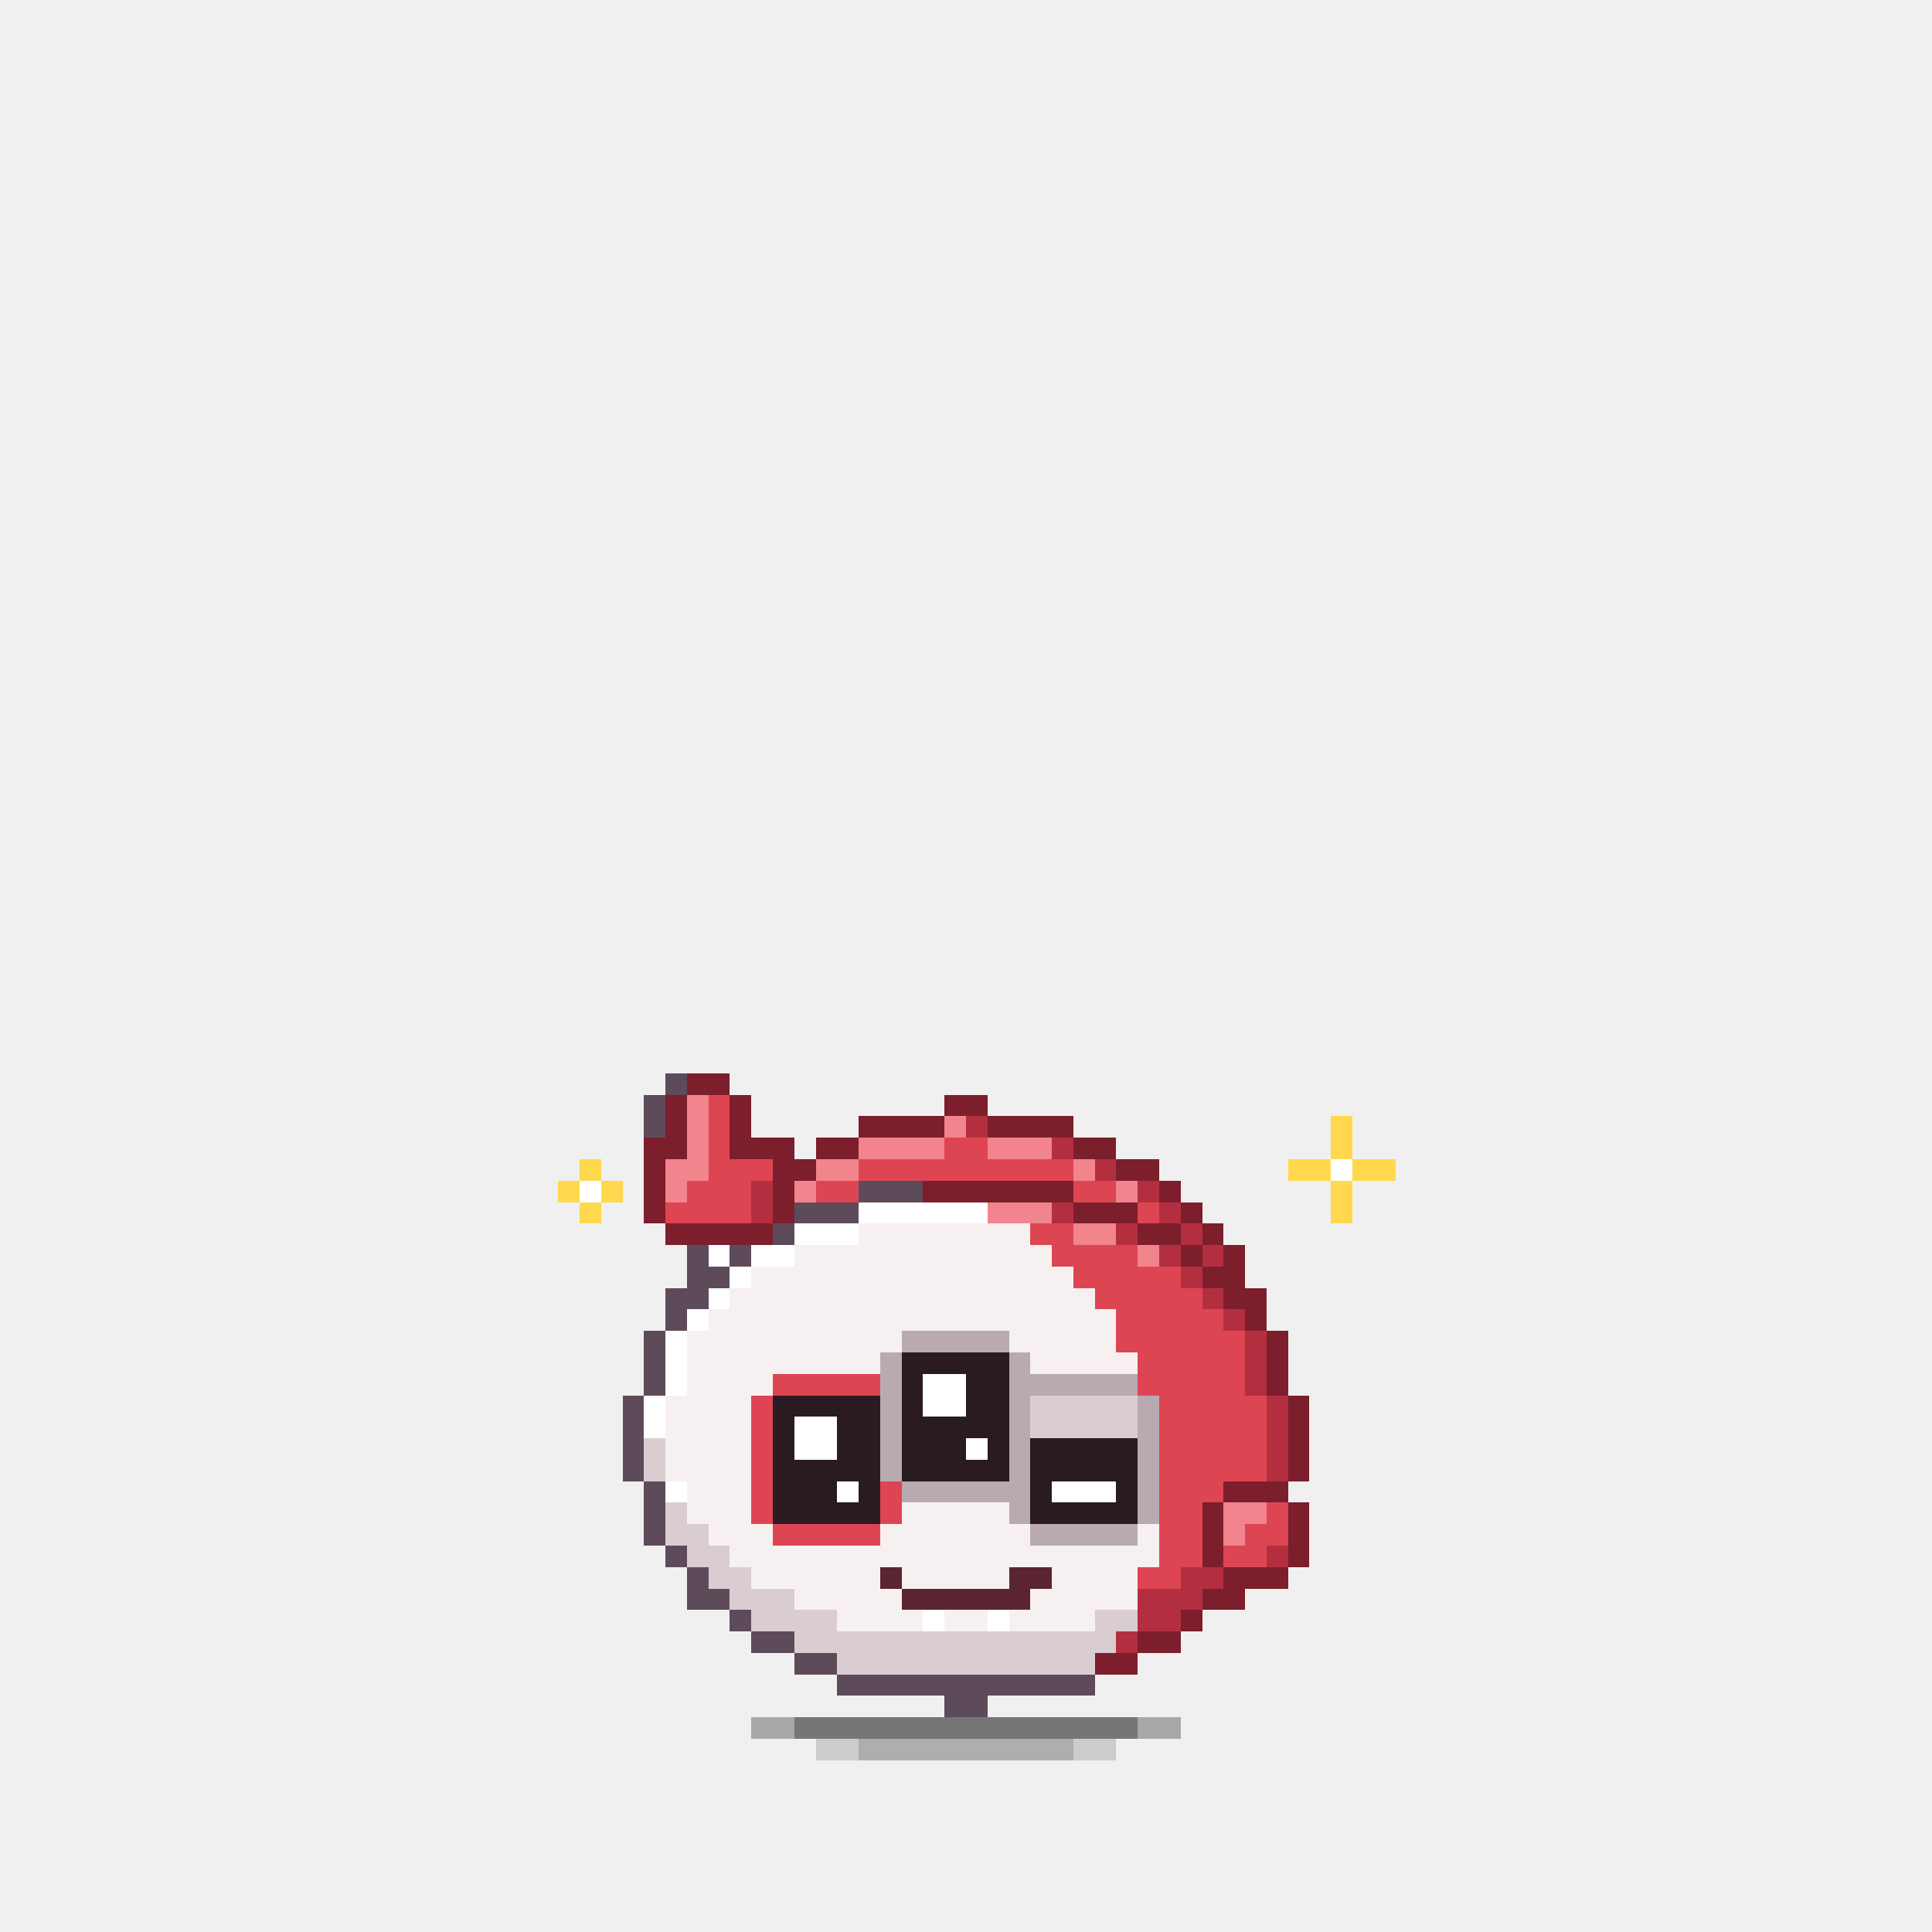
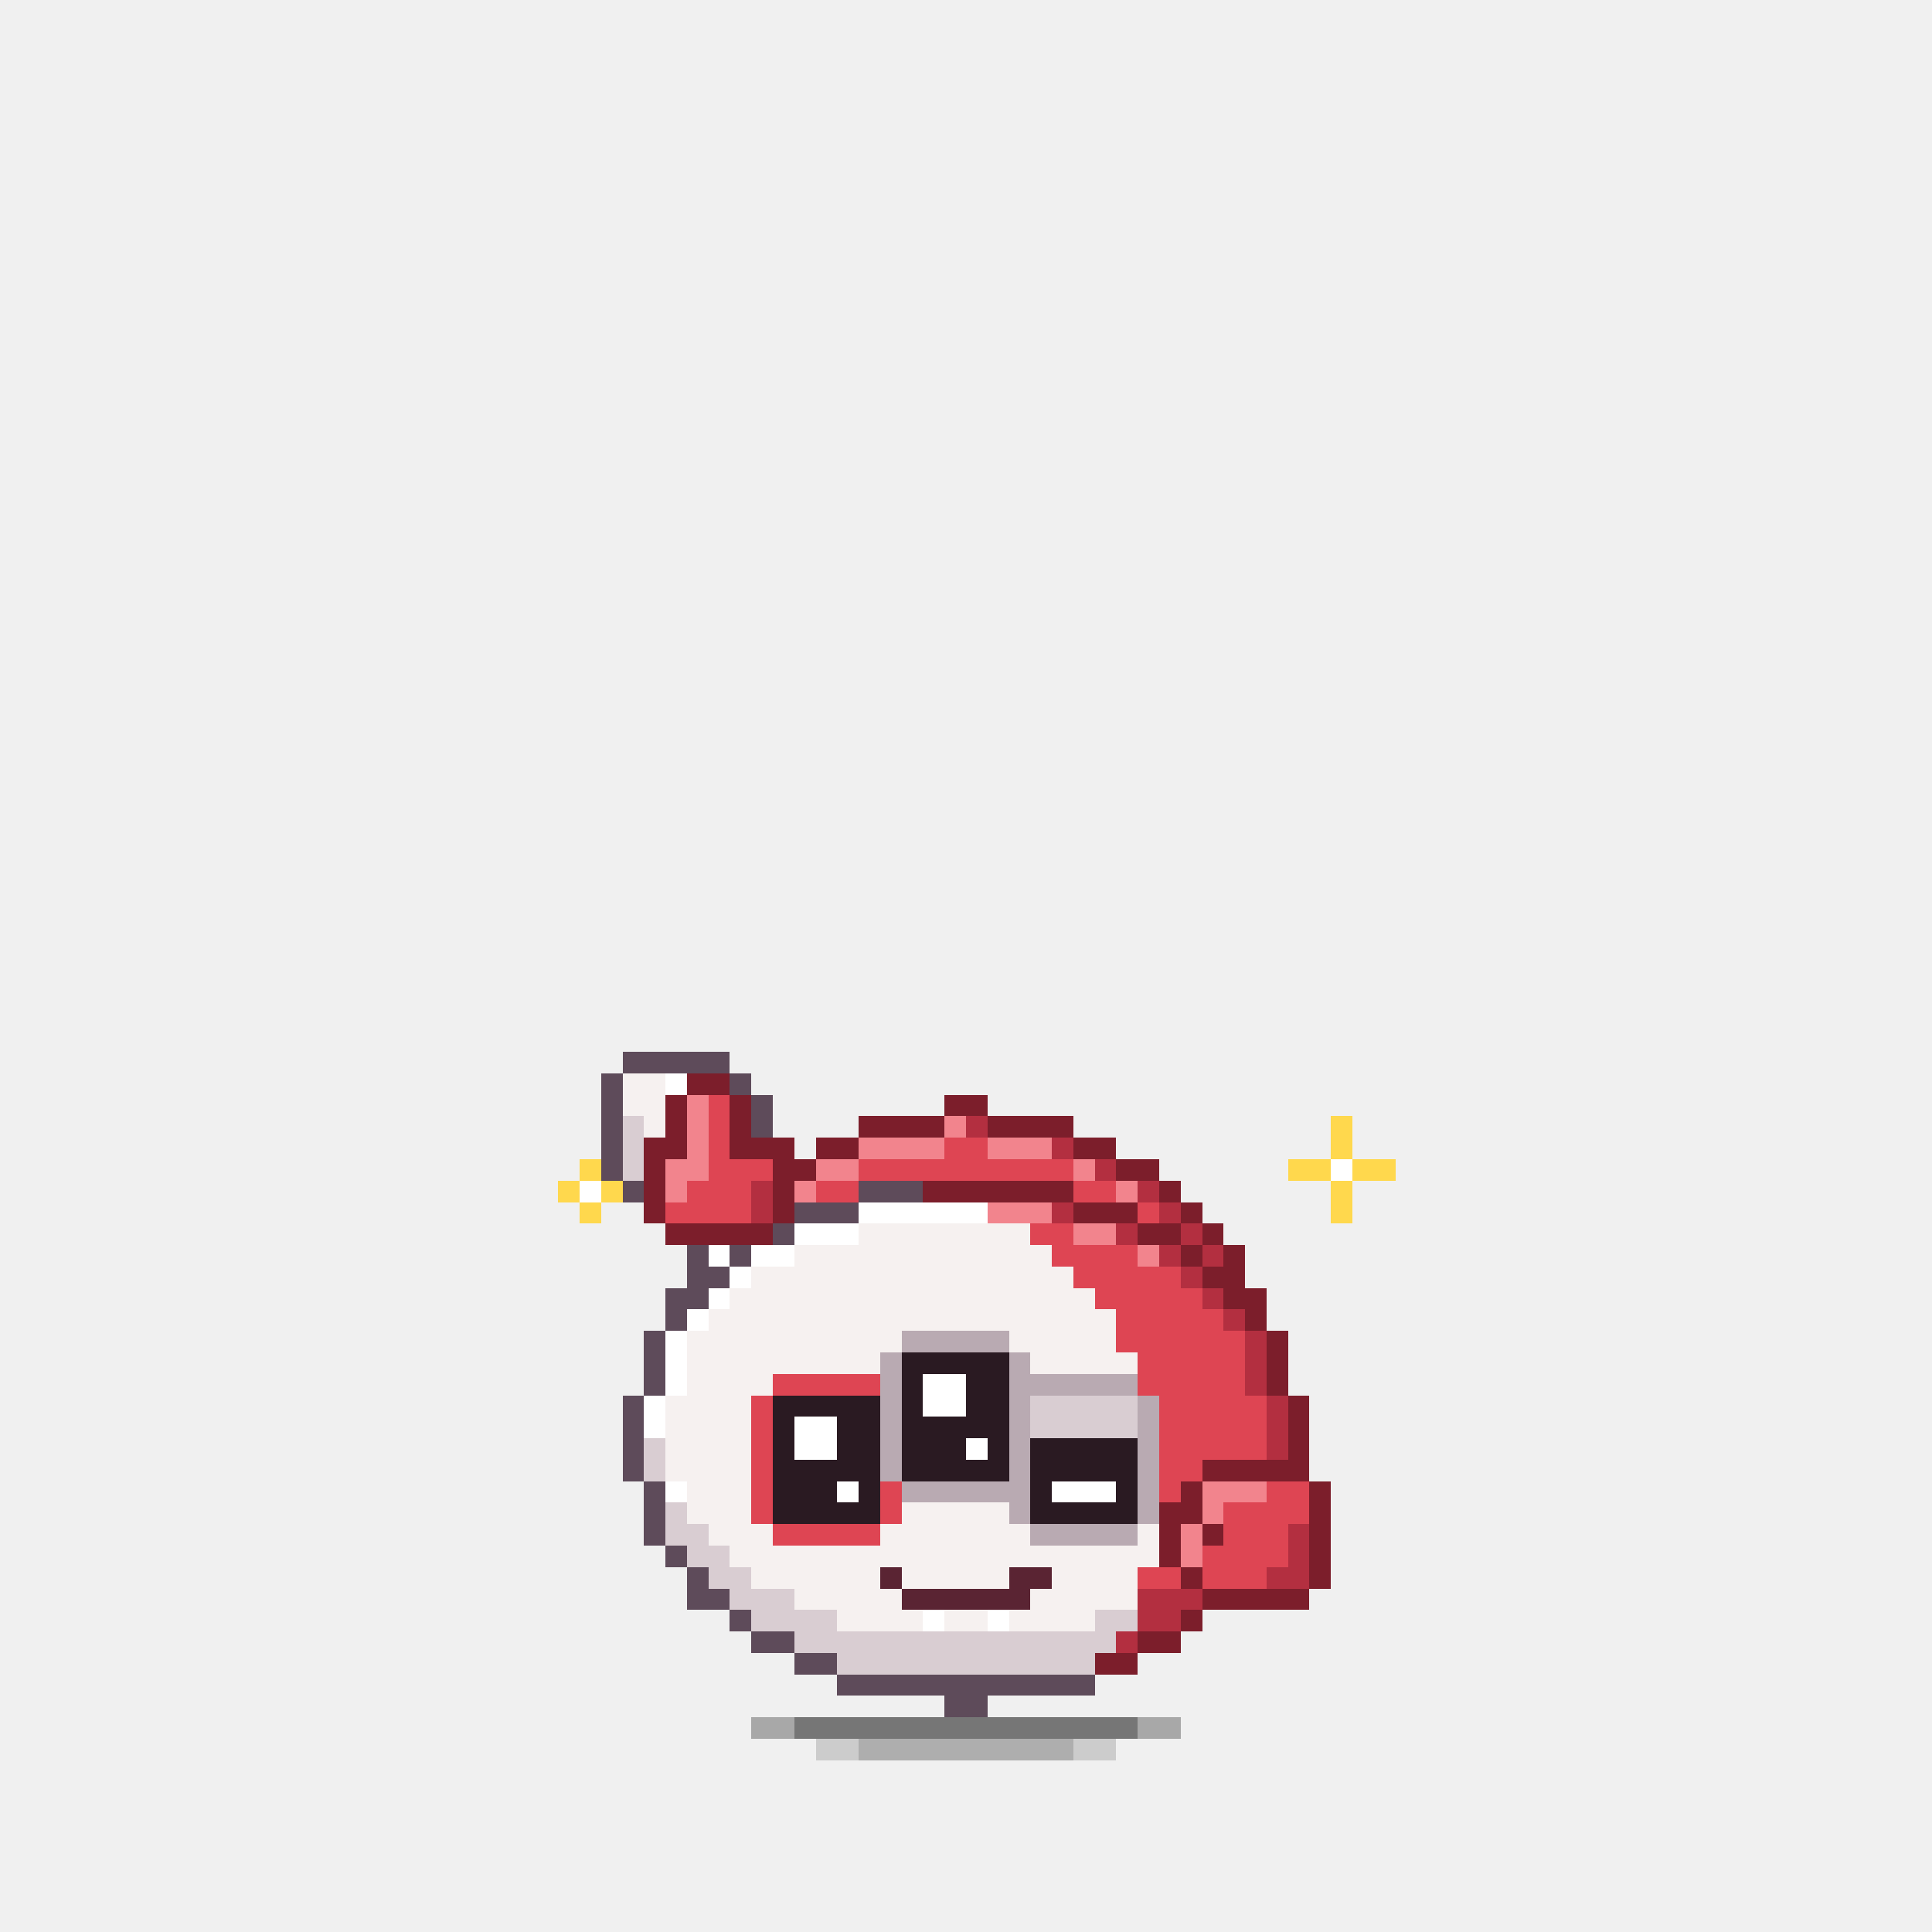
<svg xmlns="http://www.w3.org/2000/svg" viewBox="-15 -25 45 45" width="500" height="500" shape-rendering="crispEdges">
  <defs>
    <style>
      .sh-v { animation: sh-v 5s infinite step-end; }
      .sh-s-v { animation: sh-s-v 5s infinite step-end; }
      .b-n-v { animation: b-n-v 5s infinite step-end; }
      .b-sq-m { animation: b-sq-m 5s infinite step-end; }
      .b-sq-v { animation: b-sq-v 5s infinite step-end; }
      .f-eye-rings-m { animation: f-eye-rings-m 5s infinite step-end; }
      .f-eyes-open-m { animation: f-eyes-open-m 5s infinite step-end; }
      .f-eyes-open-v { animation: f-eyes-open-v 5s infinite step-end; }
      .f-cursor-m { animation: f-cursor-m 5s infinite step-end; }
      .f-cursor-v { animation: f-cursor-v 5s infinite step-end; }
      .f-face-cool-m { animation: f-face-cool-m 5s infinite step-end; }
      .f-face-cool-v { animation: f-face-cool-v 5s infinite step-end; }
      .hl-m { animation: hl-m 5s infinite linear; }
      .hr-v { animation: hr-v 5s infinite step-end; }
      .thumb-m { animation: thumb-m 5s infinite linear; }
      .thumb-v { animation: thumb-v 5s infinite step-end; }
      .spk-a-v { animation: spk-a-v 5s infinite step-end; }
      .spk-b-v { animation: spk-b-v 5s infinite step-end; }
      .rig-m { animation: rig-m 5s infinite linear; }
      @keyframes sh-v {
        0% { opacity: 1; }
        30% { opacity: 0; }
        40% { opacity: 1; }
        60% { opacity: 0; }
        80% { opacity: 1; }
      }
      @keyframes sh-s-v {
        0% { opacity: 0; }
        30% { opacity: 1; }
        40% { opacity: 0; }
        60% { opacity: 1; }
        80% { opacity: 0; }
      }
      @keyframes b-n-v {
        0% { opacity: 1; }
        20% { opacity: 0; }
        23.333% { opacity: 1; }
      }
      @keyframes b-sq-m {
        0% { transform: translate(0px, 0px); }
        30% { transform: translate(0px, 1px); }
        40% { transform: translate(0px, 0px); }
        60% { transform: translate(0px, 1px); }
        80% { transform: translate(0px, 0px); }
      }
      @keyframes b-sq-v {
        0% { opacity: 0; }
        20% { opacity: 1; }
        23.333% { opacity: 0; }
      }
      @keyframes f-eye-rings-m {
        0% { transform: translate(0px, 0px); }
        20% { transform: translate(0px, 2px); }
        23.333% { transform: translate(0px, 0px); }
      }
      @keyframes f-eyes-open-m {
        0% { transform: translate(0px, -1px); }
        30% { transform: translate(0px, 0px); }
        40% { transform: translate(0px, -1px); }
        60% { transform: translate(0px, 0px); }
        80% { transform: translate(0px, -1px); }
        86.667% { transform: translate(0px, 0px); }
      }
      @keyframes f-eyes-open-v {
        0% { opacity: 1; }
        20% { opacity: 0; }
        86.667% { opacity: 1; }
      }
      @keyframes f-cursor-m {
        0% { transform: translate(0px, 0px); }
        30% { transform: translate(0px, 1px); }
        40% { transform: translate(0px, 0px); }
        60% { transform: translate(0px, 1px); }
        80% { transform: translate(0px, 0px); }
      }
      @keyframes f-cursor-v {
        0% { opacity: 1; }
        20% { opacity: 0; }
        86.667% { opacity: 1; }
      }
      @keyframes f-face-cool-m {
        0% { transform: translate(0px, 2px); }
        23.333% { transform: translate(0px, 0px); }
      }
      @keyframes f-face-cool-v {
        0% { opacity: 0; }
        20% { opacity: 1; }
        86.667% { opacity: 0; }
      }
      @keyframes hl-m {
        0% { transform: translate(-1px, 18.995px); }
        26.667% { transform: translate(-1px, 19px); }
        27.333% { transform: translate(-1px, 18.972px); }
        28.667% { transform: translate(-1px, 18.784px); }
        30% { transform: translate(-1px, 18.5px); }
        32% { transform: translate(-1px, 18.104px); }
        32.667% { transform: translate(-1px, 18.028px); }
        34% { transform: translate(-1px, 18.006px); }
        36.667% { transform: translate(-1px, 18.126px); }
        41.333% { transform: translate(-1px, 18.55px); }
        45.333% { transform: translate(-1px, 18.896px); }
        48% { transform: translate(-1px, 18.999px); }
        48.333% { transform: translate(-1px, 19px); }
        51.333% { transform: translate(-1px, 18.939px); }
        56% { transform: translate(-1px, 18.672px); }
        63.333% { transform: translate(-1px, 18.156px); }
        66.667% { transform: translate(-1px, 18.02px); }
        68.333% { transform: translate(-1px, 18px); }
        70% { transform: translate(-1px, 18.055px); }
        72.667% { transform: translate(-1px, 18.311px); }
        77.333% { transform: translate(-1px, 18.867px); }
        79.333% { transform: translate(-1px, 18.991px); }
        100% { transform: translate(-1px, 18.995px); }
      }
      @keyframes hr-v {
        0% { opacity: 1; }
        20% { opacity: 0; }
        86.667% { opacity: 1; }
      }
      @keyframes thumb-m {
        0% { transform: translate(26px, 11px); }
        20% { transform: translate(26px, 11px); }
        26.667% { transform: translate(26px, 10.185px); }
        28.667% { transform: translate(26px, 10.033px); }
        30.667% { transform: translate(26px, 10.004px); }
        34% { transform: translate(26px, 10.122px); }
        40% { transform: translate(26px, 10.568px); }
        44.667% { transform: translate(26px, 10.896px); }
        48% { transform: translate(26px, 10.999px); }
        48.333% { transform: translate(26px, 11px); }
        51.333% { transform: translate(26px, 10.939px); }
        56% { transform: translate(26px, 10.672px); }
        63.333% { transform: translate(26px, 10.156px); }
        66.667% { transform: translate(26px, 10.02px); }
        68.333% { transform: translate(26px, 10px); }
        70.667% { transform: translate(26px, 10.056px); }
        74% { transform: translate(26px, 10.284px); }
        81.667% { transform: translate(26px, 11px); }
        86.667% { transform: translate(26px, 11.375px); }
        86.677% { transform: translate(26px, 11px); }
        100% { transform: translate(26px, 11px); }
      }
      @keyframes thumb-v {
        0% { opacity: 0; }
        20% { opacity: 1; }
        86.667% { opacity: 0; }
      }
      @keyframes spk-a-v {
        0% { opacity: 0; }
        33.333% { opacity: 1; }
        40% { opacity: 0; }
        60% { opacity: 1; }
        66.667% { opacity: 0; }
      }
      @keyframes spk-b-v {
        0% { opacity: 0; }
        46.667% { opacity: 1; }
        53.333% { opacity: 0; }
        73.333% { opacity: 1; }
        80% { opacity: 0; }
      }
      @keyframes rig-m {
        0% { transform: translate(0px, -0.005px); }
        26.667% { transform: translate(0px, 0px); }
        27.333% { transform: translate(0px, -0.028px); }
        28.667% { transform: translate(0px, -0.216px); }
        30% { transform: translate(0px, -0.5px); }
        32% { transform: translate(0px, -0.896px); }
        32.667% { transform: translate(0px, -0.972px); }
        34% { transform: translate(0px, -0.994px); }
        36.667% { transform: translate(0px, -0.874px); }
        41.333% { transform: translate(0px, -0.45px); }
        45.333% { transform: translate(0px, -0.104px); }
        48% { transform: translate(0px, -0.001px); }
        48.333% { transform: translate(0px, 0px); }
        51.333% { transform: translate(0px, -0.061px); }
        56% { transform: translate(0px, -0.328px); }
        63.333% { transform: translate(0px, -0.844px); }
        66.667% { transform: translate(0px, -0.98px); }
        68.333% { transform: translate(0px, -1px); }
        70% { transform: translate(0px, -0.945px); }
        72.667% { transform: translate(0px, -0.689px); }
        77.333% { transform: translate(0px, -0.133px); }
        79.333% { transform: translate(0px, -0.009px); }
        100% { transform: translate(0px, -0.005px); }
      }
      @media (prefers-reduced-motion: reduce) { * { animation: none !important; } }
    </style>
    <g id="shadow">
      <path fill="#000000" fill-opacity="0.3" d="M5 30h20v1h-20z" />
      <path fill="#000000" fill-opacity="0.15" d="M8 31h14v1h-14z" />
    </g>
    <g id="shadow-sm">
      <path fill="#000000" fill-opacity="0.3" d="M7 30h16v1h-16z" />
      <path fill="#000000" fill-opacity="0.15" d="M10 31h10v1h-10z" />
    </g>
    <g id="cloud">
      <path fill="#5E4B5A" d="M2 8h1v1h-1zM2 9h1v1h-1zM1 10h1v1h-1zM1 11h1v1h-1zM1 12h1v1h-1zM1 13h1v1h-1zM1 14h1v1h-1zM1 15h1v1h-1zM1 16h1v1h-1zM1 17h1v1h-1zM1 18h1v1h-1zM1 19h1v1h-1zM1 20h1v1h-1zM2 21h1v1h-1zM2 22h1v1h-1zM3 23h1v1h-1zM4 24h1v1h-1zM5 25h1v1h-1zM6 26h2v1h-2zM8 27h2v1h-2zM10 28h4v1h-4zM16 28h2v1h-2zM14 29h2v1h-2z" />
      <path fill="#7C1E2B" d="M14 1h2v1h-2zM10 2h4v1h-4zM16 2h4v1h-4zM8 3h2v1h-2zM20 3h2v1h-2zM6 4h2v1h-2zM22 4h2v1h-2zM5 5h1v1h-1zM24 5h1v1h-1zM4 6h1v1h-1zM25 6h1v1h-1zM3 7h1v1h-1zM26 7h1v1h-1zM27 8h1v1h-1zM27 9h1v1h-1zM28 10h1v1h-1zM28 11h1v1h-1zM28 12h1v1h-1zM28 13h1v1h-1zM28 14h1v1h-1zM28 15h1v1h-1zM28 16h1v1h-1zM28 17h1v1h-1zM28 18h1v1h-1zM28 19h1v1h-1zM28 20h1v1h-1zM27 21h1v1h-1zM27 22h1v1h-1zM26 23h1v1h-1zM25 24h1v1h-1zM24 25h1v1h-1zM22 26h2v1h-2zM20 27h2v1h-2zM18 28h2v1h-2z" />
      <path fill="#FFFFFF" d="M4 7h1v1h-1zM3 8h1v1h-1zM3 9h1v1h-1zM2 10h1v1h-1zM2 11h1v1h-1zM2 12h1v1h-1zM2 13h1v1h-1zM2 14h1v1h-1zM2 15h1v1h-1zM2 16h1v1h-1zM2 17h1v1h-1zM2 18h1v1h-1z" />
      <path fill="#F2848D" d="M14 2h1v1h-1zM10 3h4v1h-4zM16 3h3v1h-3zM8 4h2v1h-2zM20 4h1v1h-1zM6 5h2v1h-2zM22 5h1v1h-1zM5 6h1v1h-1z" />
      <path fill="#F6F1F0" d="M6 6h8v1h-8zM5 7h12v1h-12zM4 8h14v1h-14zM4 9h15v1h-15zM3 10h17v1h-17zM3 11h18v1h-18zM3 12h18v1h-18zM3 13h19v1h-19zM3 14h19v1h-19zM3 15h20v1h-20zM3 16h20v1h-20zM3 17h20v1h-20zM3 18h20v1h-20zM3 19h20v1h-20zM3 20h20v1h-20zM4 21h18v1h-18zM5 22h17v1h-17zM6 23h16v1h-16zM8 24h13v1h-13zM10 25h10v1h-10zM14 26h2v1h-2z" />
      <path fill="#DE4553" d="M14 3h2v1h-2zM10 4h10v1h-10zM8 5h14v1h-14zM14 6h10v1h-10zM17 7h8v1h-8zM18 8h8v1h-8zM19 9h7v1h-7zM20 10h7v1h-7zM21 11h6v1h-6zM21 12h6v1h-6zM22 13h5v1h-5zM22 14h5v1h-5zM23 15h4v1h-4zM23 16h4v1h-4zM23 17h4v1h-4zM23 18h4v1h-4zM23 19h4v1h-4zM23 20h4v1h-4zM22 21h4v1h-4zM22 22h3v1h-3zM22 23h2v1h-2zM21 24h1v1h-1z" />
      <path fill="#D9CDD2" d="M2 19h1v1h-1zM2 20h1v1h-1zM3 21h1v1h-1zM3 22h2v1h-2zM4 23h2v1h-2zM5 24h3v1h-3zM6 25h4v1h-4zM20 25h1v1h-1zM8 26h6v1h-6zM16 26h4v1h-4zM10 27h9v1h-9zM14 28h2v1h-2z" />
      <path fill="#B32F40" d="M15 2h1v1h-1zM19 3h1v1h-1zM21 4h1v1h-1zM23 5h1v1h-1zM24 6h1v1h-1zM25 7h1v1h-1zM26 8h1v1h-1zM26 9h1v1h-1zM27 10h1v1h-1zM27 11h1v1h-1zM27 12h1v1h-1zM27 13h1v1h-1zM27 14h1v1h-1zM27 15h1v1h-1zM27 16h1v1h-1zM27 17h1v1h-1zM27 18h1v1h-1zM27 19h1v1h-1zM27 20h1v1h-1zM26 21h1v1h-1zM25 22h2v1h-2zM24 23h2v1h-2zM22 24h3v1h-3zM21 25h3v1h-3zM20 26h2v1h-2zM19 27h1v1h-1z" />
    </g>
    <g id="cloud-puff">
      <path fill="#5E4B5A" d="M2 7h1v1h-1zM1 8h1v1h-1zM1 9h1v1h-1zM0 10h1v1h-1zM0 11h1v1h-1zM0 12h1v1h-1zM0 13h1v1h-1zM0 14h1v1h-1zM0 15h1v1h-1zM0 16h1v1h-1zM0 17h1v1h-1zM0 18h1v1h-1zM0 19h1v1h-1zM0 20h1v1h-1zM1 21h1v1h-1zM1 22h1v1h-1zM2 23h1v1h-1zM3 24h1v1h-1zM3 25h1v1h-1zM4 26h2v1h-2zM6 27h1v1h-1zM7 28h2v1h-2zM9 29h5v1h-5zM16 29h2v1h-2zM14 30h2v1h-2z" />
      <path fill="#7C1E2B" d="M14 0h2v1h-2zM9 1h5v1h-5zM16 1h5v1h-5zM7 2h2v1h-2zM21 2h2v1h-2zM6 3h1v1h-1zM23 3h1v1h-1zM4 4h2v1h-2zM24 4h2v1h-2zM3 5h1v1h-1zM26 5h1v1h-1zM3 6h1v1h-1zM26 6h1v1h-1zM27 7h1v1h-1zM28 8h1v1h-1zM28 9h1v1h-1zM29 10h1v1h-1zM29 11h1v1h-1zM29 12h1v1h-1zM29 13h1v1h-1zM29 14h1v1h-1zM29 15h1v1h-1zM29 16h1v1h-1zM29 17h1v1h-1zM29 18h1v1h-1zM29 19h1v1h-1zM29 20h1v1h-1zM28 21h1v1h-1zM28 22h1v1h-1zM27 23h1v1h-1zM26 24h1v1h-1zM26 25h1v1h-1zM24 26h2v1h-2zM23 27h1v1h-1zM21 28h2v1h-2zM18 29h3v1h-3z" />
      <path fill="#FFFFFF" d="M4 6h1v1h-1zM3 7h1v1h-1zM2 8h1v1h-1zM2 9h1v1h-1zM1 10h1v1h-1zM1 11h1v1h-1zM1 12h1v1h-1zM1 13h1v1h-1zM1 14h1v1h-1zM1 15h1v1h-1zM1 16h1v1h-1zM1 17h1v1h-1zM1 18h1v1h-1z" />
      <path fill="#F2848D" d="M14 1h1v1h-1zM9 2h5v1h-5zM16 2h4v1h-4zM7 3h2v1h-2zM21 3h1v1h-1zM6 4h1v1h-1zM4 5h2v1h-2zM24 5h1v1h-1z" />
      <path fill="#F6F1F0" d="M7 5h6v1h-6zM5 6h11v1h-11zM4 7h14v1h-14zM3 8h16v1h-16zM3 9h17v1h-17zM2 10h19v1h-19zM2 11h19v1h-19zM2 12h20v1h-20zM2 13h20v1h-20zM2 14h21v1h-21zM2 15h21v1h-21zM2 16h21v1h-21zM2 17h21v1h-21zM2 18h21v1h-21zM2 19h21v1h-21zM2 20h21v1h-21zM3 21h20v1h-20zM4 22h19v1h-19zM4 23h18v1h-18zM6 24h16v1h-16zM7 25h15v1h-15zM9 26h12v1h-12zM14 27h2v1h-2z" />
      <path fill="#DE4553" d="M14 2h2v1h-2zM9 3h12v1h-12zM7 4h16v1h-16zM6 5h1v1h-1zM13 5h11v1h-11zM16 6h9v1h-9zM18 7h8v1h-8zM19 8h8v1h-8zM20 9h7v1h-7zM21 10h7v1h-7zM21 11h7v1h-7zM22 12h6v1h-6zM22 13h6v1h-6zM23 14h5v1h-5zM23 15h5v1h-5zM23 16h5v1h-5zM23 17h5v1h-5zM23 18h5v1h-5zM23 19h5v1h-5zM23 20h5v1h-5zM23 21h4v1h-4zM23 22h3v1h-3zM22 23h4v1h-4zM22 24h2v1h-2zM22 25h1v1h-1z" />
      <path fill="#D9CDD2" d="M1 19h1v1h-1zM1 20h1v1h-1zM2 21h1v1h-1zM2 22h2v1h-2zM3 23h1v1h-1zM4 24h2v1h-2zM4 25h3v1h-3zM6 26h3v1h-3zM7 27h7v1h-7zM16 27h4v1h-4zM9 28h10v1h-10zM14 29h2v1h-2z" />
      <path fill="#B32F40" d="M15 1h1v1h-1zM20 2h1v1h-1zM22 3h1v1h-1zM23 4h1v1h-1zM25 5h1v1h-1zM25 6h1v1h-1zM26 7h1v1h-1zM27 8h1v1h-1zM27 9h1v1h-1zM28 10h1v1h-1zM28 11h1v1h-1zM28 12h1v1h-1zM28 13h1v1h-1zM28 14h1v1h-1zM28 15h1v1h-1zM28 16h1v1h-1zM28 17h1v1h-1zM28 18h1v1h-1zM28 19h1v1h-1zM28 20h1v1h-1zM27 21h1v1h-1zM26 22h2v1h-2zM26 23h1v1h-1zM24 24h2v1h-2zM23 25h3v1h-3zM21 26h3v1h-3zM20 27h3v1h-3zM19 28h2v1h-2z" />
    </g>
    <g id="cloud-squash">
      <path fill="#5E4B5A" d="M10 5h3v1h-3zM7 6h3v1h-3zM5 7h2v1h-2zM4 8h1v1h-1zM3 9h1v1h-1zM2 10h1v1h-1zM1 11h1v1h-1zM0 12h1v1h-1zM0 13h1v1h-1zM0 14h1v1h-1zM-1 15h1v1h-1zM-1 16h1v1h-1zM-1 17h1v1h-1zM-1 18h1v1h-1zM0 19h1v1h-1zM0 20h1v1h-1zM0 21h1v1h-1zM1 22h1v1h-1zM2 23h1v1h-1zM2 24h2v1h-2zM4 25h1v1h-1zM5 26h2v1h-2zM7 27h2v1h-2zM9 28h12v1h-12z" />
      <path fill="#7C1E2B" d="M13 5h7v1h-7zM20 6h3v1h-3zM23 7h2v1h-2zM25 8h1v1h-1zM26 9h1v1h-1zM27 10h1v1h-1zM28 11h1v1h-1zM29 12h1v1h-1zM29 13h1v1h-1zM29 14h1v1h-1zM30 15h1v1h-1zM30 16h1v1h-1zM30 17h1v1h-1zM30 18h1v1h-1zM29 19h1v1h-1zM29 20h1v1h-1zM29 21h1v1h-1zM28 22h1v1h-1zM27 23h1v1h-1zM26 24h2v1h-2zM25 25h1v1h-1zM23 26h2v1h-2zM21 27h2v1h-2z" />
      <path fill="#FFFFFF" d="M10 6h6v1h-6zM7 7h3v1h-3zM5 8h2v1h-2zM4 9h1v1h-1zM3 10h1v1h-1zM2 11h1v1h-1zM1 12h1v1h-1zM1 13h1v1h-1zM1 14h1v1h-1zM0 15h1v1h-1zM0 16h1v1h-1zM1 19h1v1h-1z" />
      <path fill="#F2848D" d="M16 6h3v1h-3zM20 7h2v1h-2zM23 8h1v1h-1z" />
      <path fill="#F6F1F0" d="M10 7h8v1h-8zM7 8h12v1h-12zM5 9h15v1h-15zM4 10h17v1h-17zM3 11h19v1h-19zM2 12h20v1h-20zM2 13h21v1h-21zM2 14h21v1h-21zM1 15h22v1h-22zM1 16h23v1h-23zM1 17h23v1h-23zM1 18h23v1h-23zM2 19h22v1h-22zM2 20h22v1h-22zM3 21h21v1h-21zM4 22h20v1h-20zM5 23h18v1h-18zM7 24h16v1h-16zM9 25h12v1h-12z" />
      <path fill="#DE4553" d="M18 7h2v1h-2zM19 8h4v1h-4zM20 9h5v1h-5zM21 10h5v1h-5zM22 11h5v1h-5zM22 12h6v1h-6zM23 13h5v1h-5zM23 14h5v1h-5zM23 15h6v1h-6zM24 16h5v1h-5zM24 17h5v1h-5zM24 18h5v1h-5zM24 19h4v1h-4zM24 20h4v1h-4zM24 21h3v1h-3zM24 22h2v1h-2zM23 23h2v1h-2z" />
      <path fill="#D9CDD2" d="M0 17h1v1h-1zM0 18h1v1h-1zM1 20h1v1h-1zM1 21h2v1h-2zM2 22h2v1h-2zM3 23h2v1h-2zM4 24h3v1h-3zM5 25h4v1h-4zM21 25h2v1h-2zM7 26h15v1h-15zM9 27h12v1h-12z" />
      <path fill="#B32F40" d="M19 6h1v1h-1zM22 7h1v1h-1zM24 8h1v1h-1zM25 9h1v1h-1zM26 10h1v1h-1zM27 11h1v1h-1zM28 12h1v1h-1zM28 13h1v1h-1zM28 14h1v1h-1zM29 15h1v1h-1zM29 16h1v1h-1zM29 17h1v1h-1zM29 18h1v1h-1zM28 19h1v1h-1zM28 20h1v1h-1zM27 21h2v1h-2zM26 22h2v1h-2zM25 23h2v1h-2zM23 24h3v1h-3zM23 25h2v1h-2zM22 26h1v1h-1z" />
    </g>
    <g id="cloud-stretch">
      <path fill="#5E4B5A" d="M2 10h1v1h-1zM2 11h1v1h-1zM2 12h1v1h-1zM2 13h1v1h-1zM2 14h1v1h-1zM2 15h1v1h-1zM2 16h1v1h-1zM2 17h1v1h-1zM2 18h1v1h-1zM2 19h1v1h-1zM3 20h1v1h-1zM3 21h1v1h-1zM4 22h1v1h-1zM4 23h1v1h-1zM5 24h1v1h-1zM6 25h1v1h-1zM7 26h1v1h-1zM8 27h2v1h-2zM10 28h4v1h-4z" />
      <path fill="#7C1E2B" d="M10 0h10v1h-10zM8 1h2v1h-2zM20 1h2v1h-2zM7 2h1v1h-1zM22 2h1v1h-1zM6 3h1v1h-1zM23 3h1v1h-1zM5 4h1v1h-1zM24 4h1v1h-1zM4 5h1v1h-1zM25 5h1v1h-1zM4 6h1v1h-1zM25 6h1v1h-1zM3 7h1v1h-1zM26 7h1v1h-1zM3 8h1v1h-1zM26 8h1v1h-1zM2 9h1v1h-1zM27 9h1v1h-1zM27 10h1v1h-1zM27 11h1v1h-1zM27 12h1v1h-1zM27 13h1v1h-1zM27 14h1v1h-1zM27 15h1v1h-1zM27 16h1v1h-1zM27 17h1v1h-1zM27 18h1v1h-1zM27 19h1v1h-1zM26 20h1v1h-1zM26 21h1v1h-1zM25 22h1v1h-1zM25 23h1v1h-1zM24 24h1v1h-1zM23 25h1v1h-1zM22 26h1v1h-1zM20 27h2v1h-2zM16 28h4v1h-4zM14 29h2v1h-2z" />
      <path fill="#FFFFFF" d="M4 8h1v1h-1zM3 9h1v1h-1zM3 10h1v1h-1zM3 11h1v1h-1zM3 12h1v1h-1zM3 13h1v1h-1zM3 14h1v1h-1zM3 15h1v1h-1zM3 16h1v1h-1zM3 17h1v1h-1z" />
      <path fill="#F2848D" d="M10 1h9v1h-9zM8 2h2v1h-2zM20 2h1v1h-1zM7 3h1v1h-1zM6 4h1v1h-1zM5 5h1v1h-1zM5 6h1v1h-1zM4 7h1v1h-1z" />
      <path fill="#F6F1F0" d="M8 6h5v1h-5zM5 7h11v1h-11zM5 8h12v1h-12zM4 9h15v1h-15zM4 10h16v1h-16zM4 11h16v1h-16zM4 12h17v1h-17zM4 13h17v1h-17zM4 14h18v1h-18zM4 15h18v1h-18zM4 16h18v1h-18zM4 17h18v1h-18zM4 18h18v1h-18zM4 19h18v1h-18zM5 20h17v1h-17zM5 21h17v1h-17zM6 22h15v1h-15zM7 23h14v1h-14zM8 24h12v1h-12zM10 25h10v1h-10zM14 26h2v1h-2z" />
      <path fill="#DE4553" d="M10 2h10v1h-10zM8 3h14v1h-14zM7 4h16v1h-16zM6 5h18v1h-18zM6 6h2v1h-2zM13 6h11v1h-11zM16 7h9v1h-9zM17 8h8v1h-8zM19 9h7v1h-7zM20 10h6v1h-6zM20 11h6v1h-6zM21 12h5v1h-5zM21 13h5v1h-5zM22 14h4v1h-4zM22 15h4v1h-4zM22 16h4v1h-4zM22 17h4v1h-4zM22 18h4v1h-4zM22 19h4v1h-4zM22 20h3v1h-3zM22 21h3v1h-3zM21 22h3v1h-3zM21 23h2v1h-2zM20 24h2v1h-2z" />
      <path fill="#D9CDD2" d="M3 18h1v1h-1zM3 19h1v1h-1zM4 20h1v1h-1zM4 21h1v1h-1zM5 22h1v1h-1zM5 23h2v1h-2zM6 24h2v1h-2zM7 25h3v1h-3zM8 26h6v1h-6zM16 26h3v1h-3zM10 27h7v1h-7zM14 28h2v1h-2z" />
      <path fill="#B32F40" d="M19 1h1v1h-1zM21 2h1v1h-1zM22 3h1v1h-1zM23 4h1v1h-1zM24 5h1v1h-1zM24 6h1v1h-1zM25 7h1v1h-1zM25 8h1v1h-1zM26 9h1v1h-1zM26 10h1v1h-1zM26 11h1v1h-1zM26 12h1v1h-1zM26 13h1v1h-1zM26 14h1v1h-1zM26 15h1v1h-1zM26 16h1v1h-1zM26 17h1v1h-1zM26 18h1v1h-1zM26 19h1v1h-1zM25 20h1v1h-1zM25 21h1v1h-1zM24 22h1v1h-1zM23 23h2v1h-2zM22 24h2v1h-2zM20 25h3v1h-3zM19 26h3v1h-3zM17 27h3v1h-3z" />
    </g>
    <g id="eye-rings">
      <path fill="#DE4553" d="M6 14h5v1h-5zM5 15h1v1h-1zM11 15h1v1h-1zM5 16h1v1h-1zM11 16h1v1h-1zM5 17h1v1h-1zM11 17h1v1h-1zM5 18h1v1h-1zM11 18h1v1h-1zM5 19h1v1h-1zM11 19h1v1h-1zM5 20h1v1h-1zM11 20h1v1h-1zM6 21h5v1h-5z" />
      <path fill="#2A1A22" d="M6 15h5v1h-5zM6 16h5v1h-5zM6 17h5v1h-5zM6 18h5v1h-5zM6 19h5v1h-5zM6 20h5v1h-5z" />
      <path fill="#B9AAB2" d="M18 14h5v1h-5zM17 15h1v1h-1zM23 15h1v1h-1zM17 16h1v1h-1zM23 16h1v1h-1zM17 17h1v1h-1zM23 17h1v1h-1zM17 18h1v1h-1zM23 18h1v1h-1zM17 19h1v1h-1zM23 19h1v1h-1zM17 20h1v1h-1zM23 20h1v1h-1zM18 21h5v1h-5z" />
      <path fill="#2A1A22" d="M18 15h5v1h-5zM18 16h5v1h-5zM18 17h5v1h-5zM18 18h5v1h-5zM18 19h5v1h-5zM18 20h5v1h-5z" />
      <path fill="#B9AAB2" d="M12 12h5v1h-5zM11 13h1v1h-1zM17 13h1v1h-1zM11 14h1v1h-1zM17 14h1v1h-1zM11 15h1v1h-1zM17 15h1v1h-1zM11 16h1v1h-1zM17 16h1v1h-1zM11 17h1v1h-1zM17 17h1v1h-1zM11 18h1v1h-1zM17 18h1v1h-1zM12 19h5v1h-5z" />
      <path fill="#2A1A22" d="M12 13h5v1h-5zM12 14h5v1h-5zM12 15h5v1h-5zM12 16h5v1h-5zM12 17h5v1h-5zM12 18h5v1h-5z" />
    </g>
    <g id="face-happy">
      <path fill="#2A1A22" d="M4 17h5v1h-5zM3 18h1v1h-1zM9 18h1v1h-1z" />
      <path fill="#2A1A22" d="M19 17h5v1h-5zM18 18h1v1h-1zM24 18h1v1h-1z" />
      <path fill="#2A1A22" d="M12 15h5v1h-5zM11 16h1v1h-1zM17 16h1v1h-1z" />
      <path fill="#5A2433" d="M12 23h6v1h-6zM12 24h1v1h-1zM17 24h1v1h-1zM13 25h1v1h-1zM16 25h1v1h-1zM14 26h2v1h-2z" />
      <path fill="#FFFFFF" d="M13 24h1v1h-1zM16 24h1v1h-1z" />
      <path fill="#5A0F1E" d="M14 24h2v1h-2z" />
      <path fill="#F07A8A" d="M14 25h2v1h-2z" />
    </g>
    <g id="blush">
      <path fill="#F2A0AE" d="M1 21h3v1h-3zM1 22h3v1h-3z" />
      <path fill="#F2A0AE" d="M26 21h3v1h-3zM26 22h3v1h-3z" />
    </g>
    <g id="face-caret">
      <path fill="#2A1A22" d="M4 17h5v1h-5zM3 18h1v1h-1zM9 18h1v1h-1z" />
      <path fill="#2A1A22" d="M19 17h5v1h-5zM18 18h1v1h-1zM24 18h1v1h-1z" />
      <path fill="#2A1A22" d="M12 15h5v1h-5zM11 16h1v1h-1zM17 16h1v1h-1z" />
      <path fill="#5A2433" d="M11 23h1v1h-1zM18 23h1v1h-1zM12 24h6v1h-6z" />
      <path fill="#FFFFFF" d="M13 25h1v1h-1zM16 25h1v1h-1z" />
    </g>
    <g id="eyes-open">
      <path fill="#FFFFFF" d="M7 16h2v1h-2zM7 17h2v1h-2zM9 19h1v1h-1z" />
      <path fill="#FFFFFF" d="M19 16h2v1h-2zM19 17h2v1h-2zM21 19h1v1h-1z" />
      <path fill="#FFFFFF" d="M13 14h2v1h-2zM13 15h2v1h-2zM15 17h1v1h-1z" />
    </g>
    <g id="eyes-shut">
      <path fill="#2A1A22" d="M3 17h1v1h-1zM9 17h1v1h-1zM4 18h5v1h-5z" />
      <path fill="#2A1A22" d="M18 17h1v1h-1zM24 17h1v1h-1zM19 18h5v1h-5z" />
      <path fill="#2A1A22" d="M11 15h1v1h-1zM17 15h1v1h-1zM12 16h5v1h-5z" />
    </g>
    <g id="cursor">
      <path fill="#5A2433" d="M11 23h1v1h-1zM18 23h1v1h-1zM12 24h6v1h-6z" />
      <path fill="#FFFFFF" d="M13 25h1v1h-1zM16 25h1v1h-1z" />
    </g>
    <g id="mouth-yawn-1">
      <path fill="#5A2433" d="M14 23h2v1h-2zM13 24h1v1h-1zM16 24h1v1h-1zM14 25h2v1h-2z" />
      <path fill="#5A0F1E" d="M14 24h2v1h-2z" />
    </g>
    <g id="mouth-yawn-2">
      <path fill="#5A2433" d="M13 23h4v1h-4zM12 24h1v1h-1zM17 24h1v1h-1zM12 25h1v1h-1zM17 25h1v1h-1zM13 26h4v1h-4z" />
      <path fill="#5A0F1E" d="M13 24h4v1h-4zM13 25h1v1h-1zM16 25h1v1h-1z" />
      <path fill="#F07A8A" d="M14 25h2v1h-2z" />
    </g>
    <g id="mouth-yawn-3">
      <path fill="#5A2433" d="M12 22h6v1h-6zM11 23h1v1h-1zM18 23h1v1h-1zM11 24h1v1h-1zM18 24h1v1h-1zM11 25h1v1h-1zM18 25h1v1h-1zM12 26h6v1h-6z" />
      <path fill="#5A0F1E" d="M12 23h6v1h-6zM12 24h6v1h-6zM12 25h1v1h-1zM17 25h1v1h-1z" />
      <path fill="#F07A8A" d="M13 25h4v1h-4z" />
    </g>
    <g id="mini-puff">
      <path fill="#7C1E2B" d="M1 0h2v1h-2zM0 1h1v1h-1zM3 1h1v1h-1zM0 2h1v1h-1zM3 2h1v1h-1zM1 3h2v1h-2z" />
      <path fill="#F2848D" d="M1 1h1v1h-1z" />
      <path fill="#DE4553" d="M2 1h1v1h-1zM1 2h2v1h-2z" />
    </g>
    <g id="hand">
-       <path fill="#5E4B5A" d="M1 0h3v1h-3zM0 1h1v1h-1zM4 1h1v1h-1zM0 2h1v1h-1zM4 2h1v1h-1zM0 3h1v1h-1zM4 3h1v1h-1zM1 4h3v1h-3z" />
-       <path fill="#FFFFFF" d="M1 1h2v1h-2zM1 2h1v1h-1z" />
-       <path fill="#F6F1F0" d="M3 1h1v1h-1zM2 2h2v1h-2zM1 3h2v1h-2z" />
-       <path fill="#D9CDD2" d="M3 3h1v1h-1z" />
+       <path fill="#5E4B5A" d="M-1 -1h5v1h-5zM-2 0h1v1h-1zM4 0h1v1h-1zM-2 1h1v1h-1zM4 1h2v1h-2zM-2 2h1v1h-1zM3 2h1v1h-1zM5 2h1v1h-1zM-2 3h1v1h-1zM5 3h1v1h-1zM-2 4h1v1h-1zM4 4h1v1h-1zM-1 5h5v1h-5z" />
+       <path fill="#F6F1F0" d="M-1 0h2v1h-2zM-1 1h4v1h-4zM0 2h3v1h-3zM0 3h4v1h-4zM1 4h3v1h-3z" />
+       <path fill="#FFFFFF" d="M1 0h3v1h-3zM3 1h1v1h-1zM4 2h1v1h-1zM4 3h1v1h-1z" />
+       <path fill="#D9CDD2" d="M-1 2h1v1h-1zM-1 3h1v1h-1zM-1 4h2v1h-2z" />
    </g>
    <g id="hand-r">
-       <path fill="#7C1E2B" d="M1 0h3v1h-3zM0 1h1v1h-1zM4 1h1v1h-1zM0 2h1v1h-1zM4 2h1v1h-1zM0 3h1v1h-1zM4 3h1v1h-1zM1 4h3v1h-3z" />
-       <path fill="#F2848D" d="M1 1h2v1h-2zM1 2h1v1h-1z" />
-       <path fill="#DE4553" d="M3 1h1v1h-1zM2 2h2v1h-2zM1 3h2v1h-2z" />
-       <path fill="#B32F40" d="M3 3h1v1h-1z" />
+       <path fill="#7C1E2B" d="M0 -1h5v1h-5zM-1 0h1v1h-1zM5 0h1v1h-1zM-2 1h2v1h-2zM5 1h1v1h-1zM-2 2h1v1h-1zM0 2h1v1h-1zM5 2h1v1h-1zM-2 3h1v1h-1zM5 3h1v1h-1zM-1 4h1v1h-1zM5 4h1v1h-1zM0 5h5v1h-5z" />
+       <path fill="#F2848D" d="M0 0h3v1h-3zM0 1h1v1h-1zM-1 2h1v1h-1zM-1 3h1v1h-1z" />
+       <path fill="#DE4553" d="M3 0h2v1h-2zM1 1h4v1h-4zM1 2h3v1h-3zM0 3h4v1h-4zM0 4h3v1h-3z" />
+       <path fill="#B32F40" d="M4 2h1v1h-1zM4 3h1v1h-1zM3 4h2v1h-2z" />
    </g>
    <g id="face-cool">
      <path fill="#FFFFFF" d="M7 16h2v1h-2zM7 17h2v1h-2zM9 19h1v1h-1z" />
      <path fill="#FFFFFF" d="M13 14h2v1h-2zM13 15h2v1h-2zM15 17h1v1h-1z" />
      <path fill="#D9CDD2" d="M18 15h5v1h-5zM18 16h5v1h-5z" />
      <path fill="#2A1A22" d="M18 17h5v1h-5z" />
      <path fill="#FFFFFF" d="M19 19h2v1h-2z" />
      <path fill="#5A2433" d="M17 23h1v1h-1zM13 24h4v1h-4z" />
    </g>
    <g id="sparkle">
      <path fill="#FFD84D" d="M2 0h1v1h-1zM2 1h1v1h-1zM0 2h2v1h-2zM3 2h2v1h-2zM2 3h1v1h-1zM2 4h1v1h-1z" />
      <path fill="#FFFFFF" d="M2 2h1v1h-1z" />
    </g>
    <g id="sparkle-s">
      <path fill="#FFD84D" d="M1 0h1v1h-1zM0 1h1v1h-1zM2 1h1v1h-1zM1 2h1v1h-1z" />
      <path fill="#FFFFFF" d="M1 1h1v1h-1z" />
    </g>
    <g id="thumb-up">
      <path fill="#7C1E2B" d="M2 0h2v1h-2zM1 1h1v1h-1zM4 1h1v1h-1zM1 2h1v1h-1zM4 2h1v1h-1zM0 3h2v1h-2zM4 3h3v1h-3zM0 4h1v1h-1zM6 4h1v1h-1zM0 5h1v1h-1zM6 5h1v1h-1zM0 6h1v1h-1zM6 6h1v1h-1zM1 7h5v1h-5z" />
      <path fill="#F2848D" d="M2 1h1v1h-1zM2 2h1v1h-1zM2 3h1v1h-1zM1 4h2v1h-2zM1 5h1v1h-1z" />
      <path fill="#DE4553" d="M3 1h1v1h-1zM3 2h1v1h-1zM3 3h1v1h-1zM3 4h3v1h-3zM2 5h3v1h-3zM1 6h4v1h-4z" />
      <path fill="#B32F40" d="M5 5h1v1h-1zM5 6h1v1h-1z" />
    </g>
  </defs>
  <g transform="scale(.5)">
    <g class="sh-v">
      <use href="#shadow" />
    </g>
    <g class="sh-s-v">
      <use href="#shadow-sm" />
    </g>
    <g class="rig-m">
      <g class="b-n-v">
        <use href="#cloud" />
      </g>
      <g class="b-sq-v">
        <g class="b-sq-m">
          <use href="#cloud-squash" />
        </g>
      </g>
      <g class="f-eye-rings-m">
        <use href="#eye-rings" />
      </g>
      <g class="f-eyes-open-v">
        <g class="f-eyes-open-m">
          <use href="#eyes-open" />
        </g>
      </g>
      <g class="f-cursor-v">
        <g class="f-cursor-m">
          <use href="#cursor" />
        </g>
      </g>
      <g class="f-face-cool-v">
        <g class="f-face-cool-m">
          <use href="#face-cool" />
        </g>
      </g>
    </g>
    <g class="hl-m">
      <use href="#hand" />
    </g>
    <g class="hr-v">
      <g transform="translate(26 19)">
        <use href="#hand-r" />
      </g>
    </g>
    <g class="thumb-v">
      <g class="thumb-m">
        <use href="#thumb-up" />
      </g>
    </g>
    <g class="spk-a-v">
      <g transform="translate(30 2)">
        <use href="#sparkle" />
      </g>
    </g>
    <g class="spk-b-v">
      <g transform="translate(-4 4)">
        <use href="#sparkle-s" />
      </g>
    </g>
  </g>
</svg>
